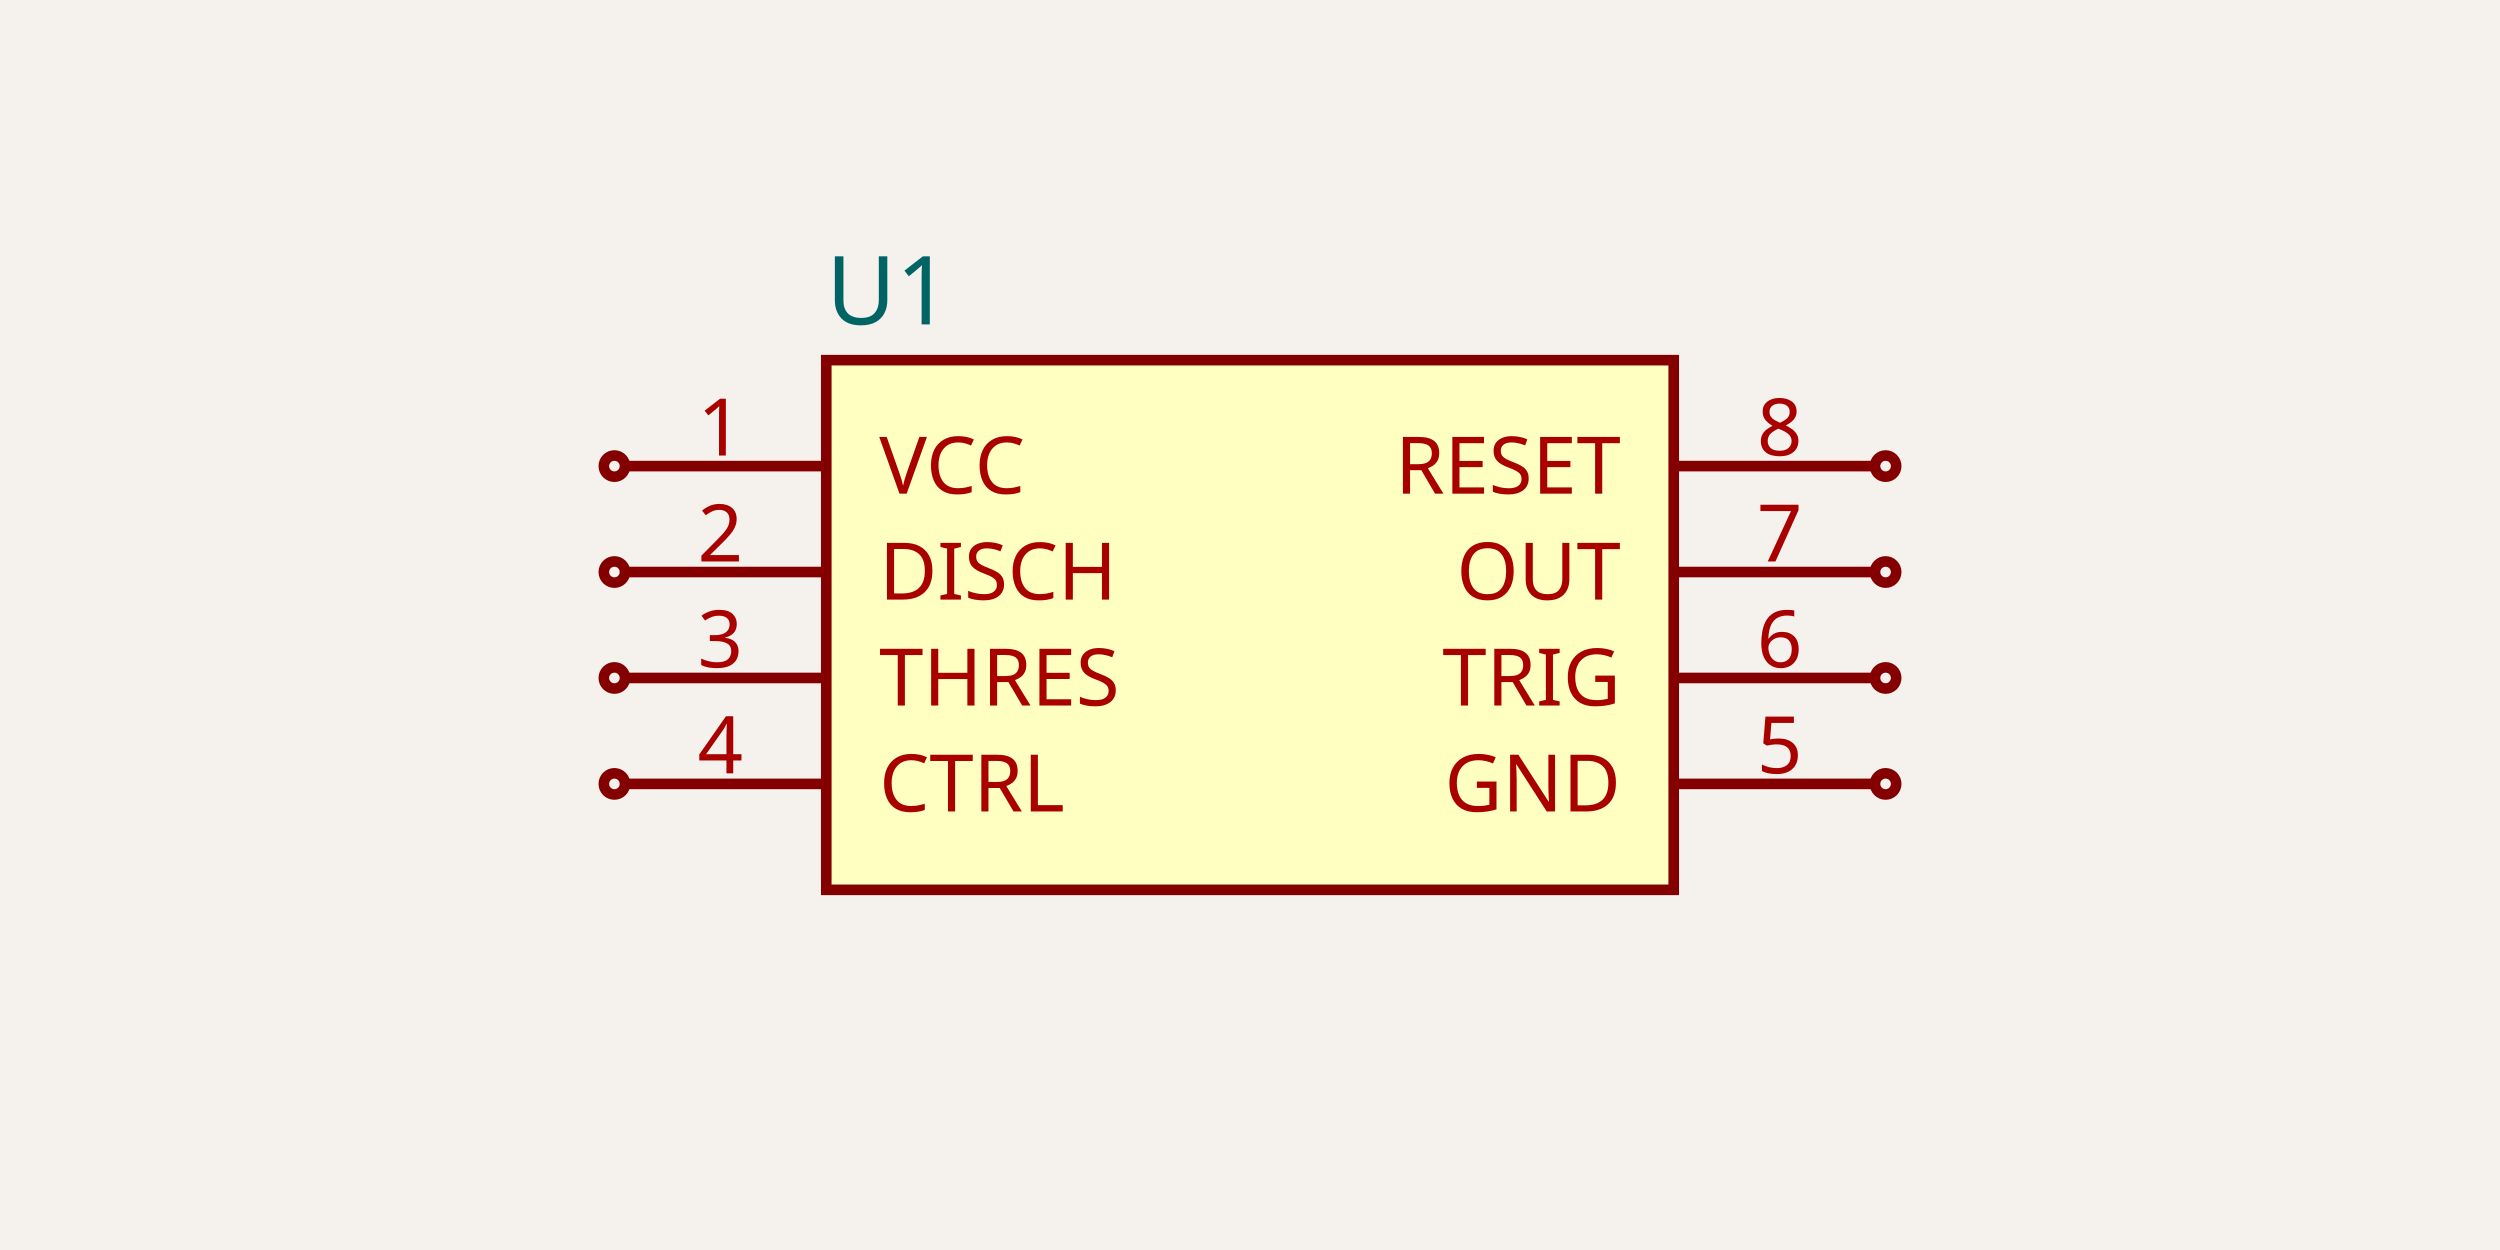
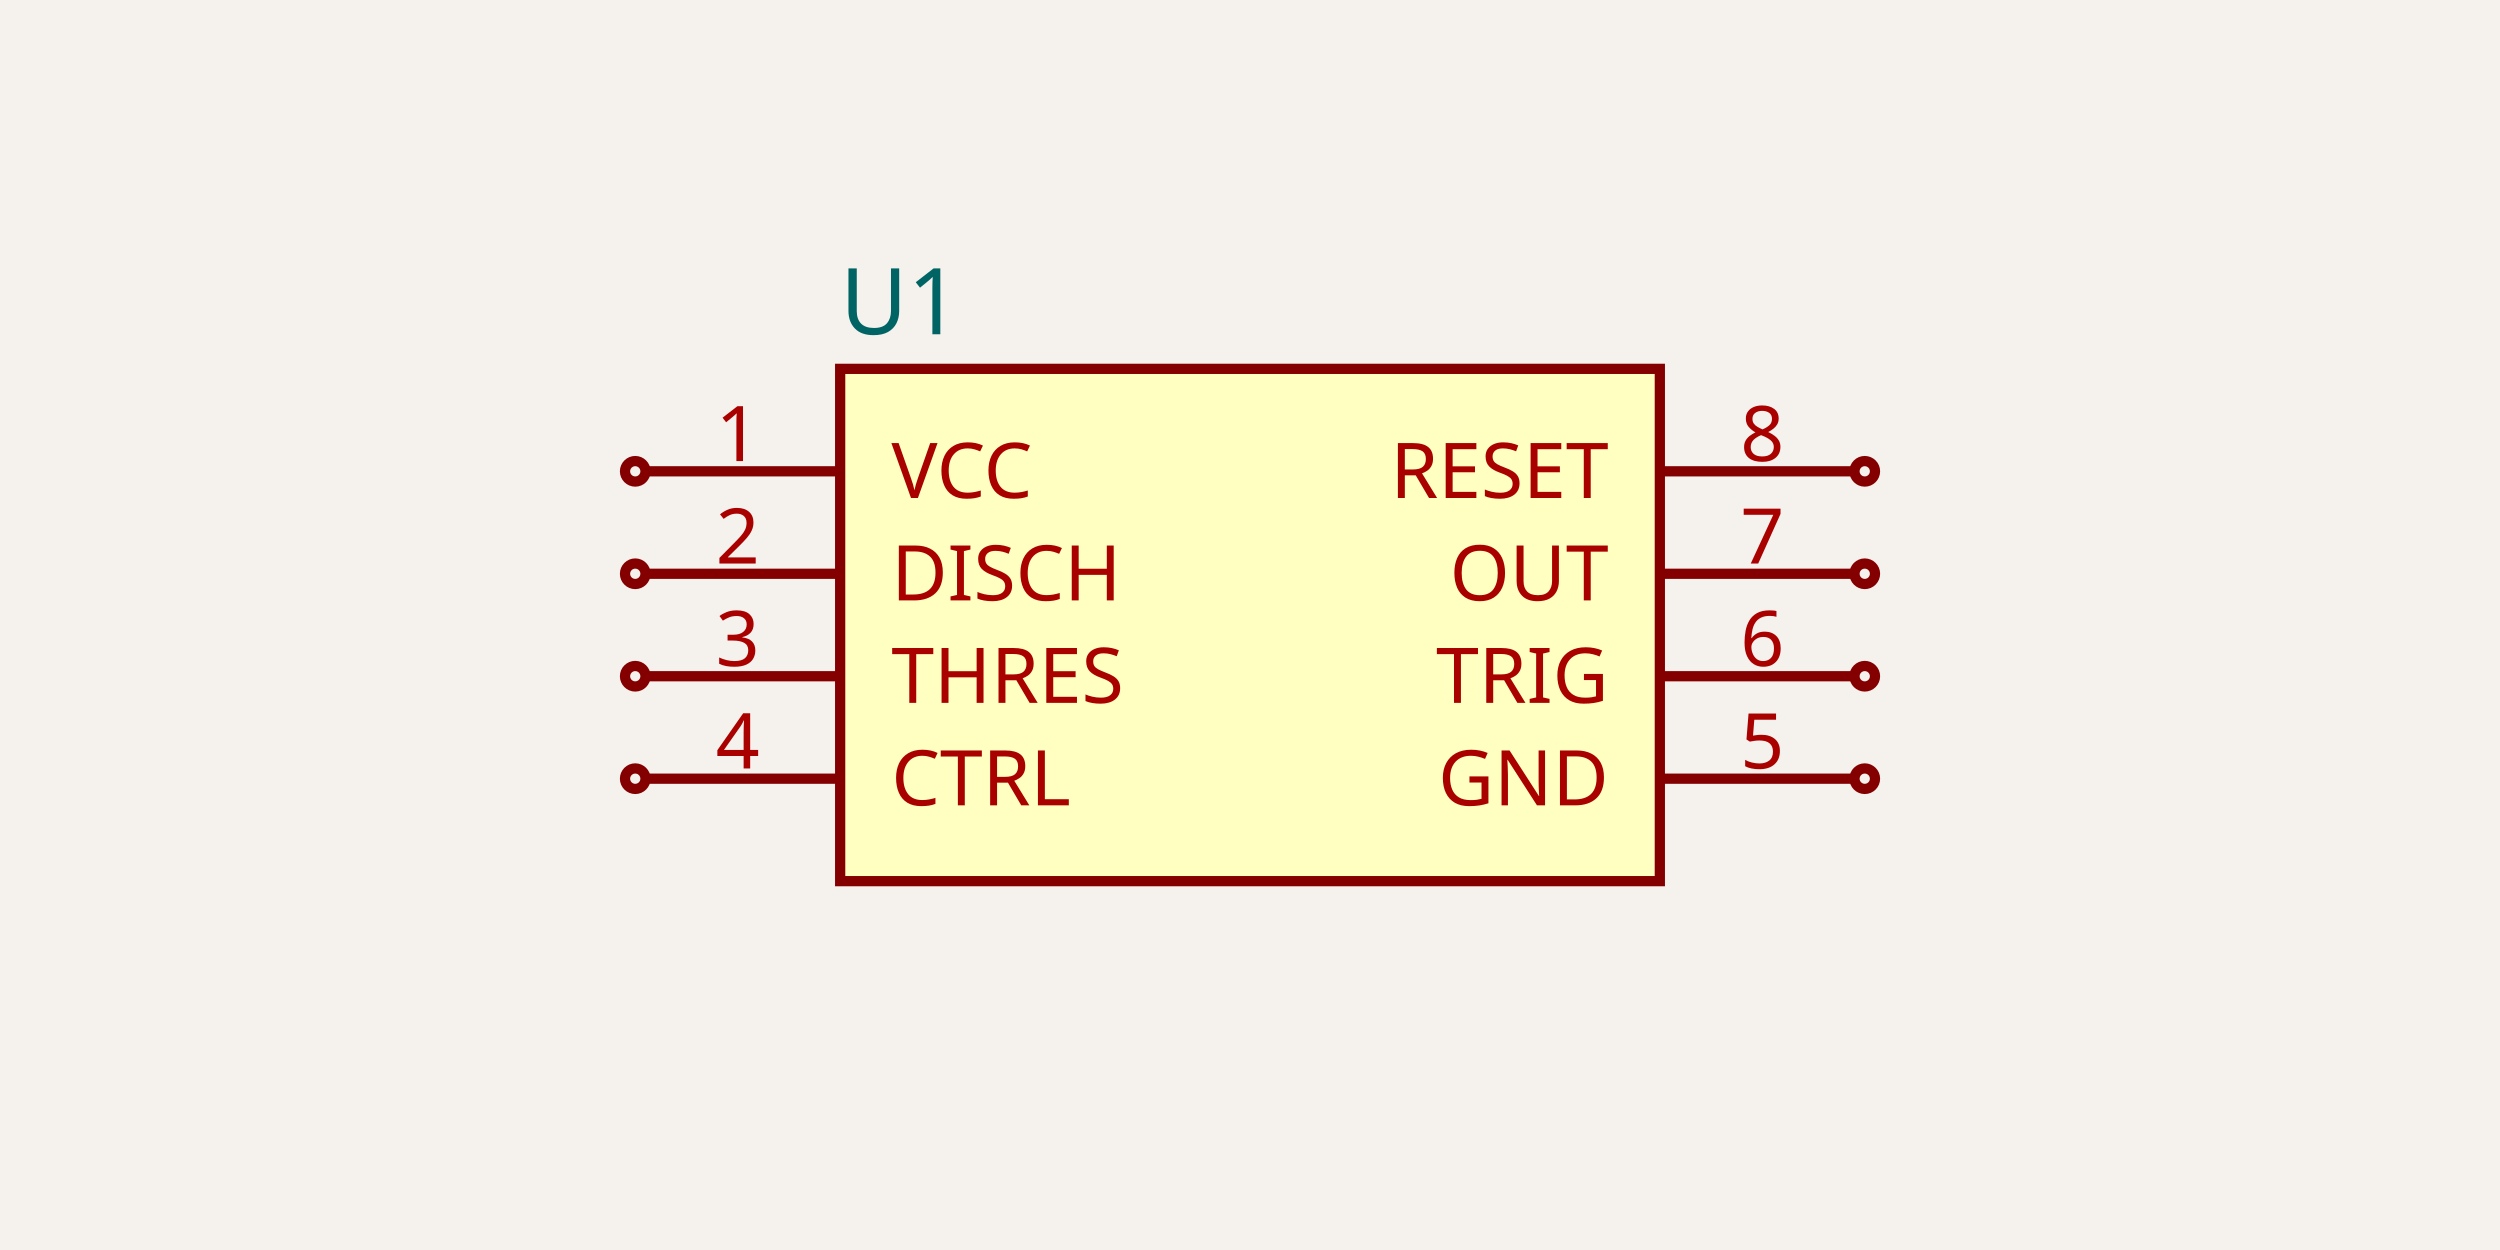
- <svg xmlns="http://www.w3.org/2000/svg" width="1200" height="600" style="background-color: rgb(245, 241, 237)" data-real-to-screen-transform="matrix(254.2372881356,0,0,-254.2372881356,600,300)">
+ <svg xmlns="http://www.w3.org/2000/svg" width="1200" height="600" style="background-color: rgb(245, 241, 237)" data-real-to-screen-transform="matrix(245.9016393443,0,0,-245.9016393443,600,300)">
  <style>
              .boundary { fill: rgb(245, 241, 237); }
              .schematic-boundary { fill: none; stroke: #fff; }
              .component { fill: none; stroke: rgb(132, 0, 0); }
              .chip { fill: rgb(255, 255, 194); stroke: rgb(132, 0, 0); }
              .component-pin { fill: none; stroke: rgb(132, 0, 0); }
              .trace:hover {
                filter: invert(1);
              }
              .trace:hover .trace-crossing-outline {
                opacity: 0;
              }
              .text { font-family: sans-serif; fill: rgb(0, 150, 0); }
              .pin-number { fill: rgb(169, 0, 0); }
              .port-label { fill: rgb(0, 100, 100); }
              .component-name { fill: rgb(0, 100, 100); }
            </style>
  <rect class="boundary" x="0" y="0" width="1200" height="600" />
  <g data-circuit-json-type="schematic_component" data-schematic-component-id="schematic_component_0">
-     <rect class="component chip" x="396.61" y="172.881" width="406.78" height="254.237" stroke-width="5.085px" fill="rgb(255, 255, 194)" stroke="rgb(132, 0, 0)" />
-     <rect class="component-overlay" x="396.61" y="172.881" width="406.78" height="254.237" fill="transparent" />
-     <text x="396.61" y="460.169" fill="#006464" text-anchor="start" dominant-baseline="middle" font-family="sans-serif" font-size="45.763px" transform="rotate(0, 396.6102, 460.1695)" />
-     <text x="396.61" y="139.831" fill="#006464" text-anchor="start" dominant-baseline="middle" font-family="sans-serif" font-size="45.763px" transform="rotate(0, 396.6102, 139.8305)">U1</text>
-     <line class="component-pin" x1="300" y1="223.729" x2="396.61" y2="223.729" stroke-width="5.085px" />
-     <circle class="component-pin" cx="294.915" cy="223.729" r="5.085" stroke-width="5.085px" />
-     <text class="pin-number" x="345.763" y="218.644" style="font-family: sans-serif;" fill="rgb(169, 0, 0)" text-anchor="middle" dominant-baseline="auto" font-size="38.136px" transform="">1</text>
-     <text class="pin-number" x="422.034" y="223.729" style="font-family: sans-serif;" fill="rgb(169, 0, 0)" text-anchor="start" dominant-baseline="middle" font-size="38.136px" transform="">VCC</text>
-     <line class="component-pin" x1="300" y1="274.576" x2="396.61" y2="274.576" stroke-width="5.085px" />
-     <circle class="component-pin" cx="294.915" cy="274.576" r="5.085" stroke-width="5.085px" />
-     <text class="pin-number" x="345.763" y="269.492" style="font-family: sans-serif;" fill="rgb(169, 0, 0)" text-anchor="middle" dominant-baseline="auto" font-size="38.136px" transform="">2</text>
-     <text class="pin-number" x="422.034" y="274.576" style="font-family: sans-serif;" fill="rgb(169, 0, 0)" text-anchor="start" dominant-baseline="middle" font-size="38.136px" transform="">DISCH</text>
-     <line class="component-pin" x1="300" y1="325.424" x2="396.61" y2="325.424" stroke-width="5.085px" />
-     <circle class="component-pin" cx="294.915" cy="325.424" r="5.085" stroke-width="5.085px" />
-     <text class="pin-number" x="345.763" y="320.339" style="font-family: sans-serif;" fill="rgb(169, 0, 0)" text-anchor="middle" dominant-baseline="auto" font-size="38.136px" transform="">3</text>
-     <text class="pin-number" x="422.034" y="325.424" style="font-family: sans-serif;" fill="rgb(169, 0, 0)" text-anchor="start" dominant-baseline="middle" font-size="38.136px" transform="">THRES</text>
-     <line class="component-pin" x1="300" y1="376.271" x2="396.61" y2="376.271" stroke-width="5.085px" />
-     <circle class="component-pin" cx="294.915" cy="376.271" r="5.085" stroke-width="5.085px" />
-     <text class="pin-number" x="345.763" y="371.186" style="font-family: sans-serif;" fill="rgb(169, 0, 0)" text-anchor="middle" dominant-baseline="auto" font-size="38.136px" transform="">4</text>
-     <text class="pin-number" x="422.034" y="376.271" style="font-family: sans-serif;" fill="rgb(169, 0, 0)" text-anchor="start" dominant-baseline="middle" font-size="38.136px" transform="">CTRL</text>
-     <line class="component-pin" x1="900" y1="376.271" x2="803.39" y2="376.271" stroke-width="5.085px" />
-     <circle class="component-pin" cx="905.085" cy="376.271" r="5.085" stroke-width="5.085px" />
-     <text class="pin-number" x="854.237" y="371.186" style="font-family: sans-serif;" fill="rgb(169, 0, 0)" text-anchor="middle" dominant-baseline="auto" font-size="38.136px" transform="">5</text>
-     <text class="pin-number" x="777.966" y="376.271" style="font-family: sans-serif;" fill="rgb(169, 0, 0)" text-anchor="end" dominant-baseline="middle" font-size="38.136px" transform="">GND</text>
-     <line class="component-pin" x1="900" y1="325.424" x2="803.39" y2="325.424" stroke-width="5.085px" />
-     <circle class="component-pin" cx="905.085" cy="325.424" r="5.085" stroke-width="5.085px" />
-     <text class="pin-number" x="854.237" y="320.339" style="font-family: sans-serif;" fill="rgb(169, 0, 0)" text-anchor="middle" dominant-baseline="auto" font-size="38.136px" transform="">6</text>
-     <text class="pin-number" x="777.966" y="325.424" style="font-family: sans-serif;" fill="rgb(169, 0, 0)" text-anchor="end" dominant-baseline="middle" font-size="38.136px" transform="">TRIG</text>
-     <line class="component-pin" x1="900" y1="274.576" x2="803.39" y2="274.576" stroke-width="5.085px" />
-     <circle class="component-pin" cx="905.085" cy="274.576" r="5.085" stroke-width="5.085px" />
-     <text class="pin-number" x="854.237" y="269.492" style="font-family: sans-serif;" fill="rgb(169, 0, 0)" text-anchor="middle" dominant-baseline="auto" font-size="38.136px" transform="">7</text>
-     <text class="pin-number" x="777.966" y="274.576" style="font-family: sans-serif;" fill="rgb(169, 0, 0)" text-anchor="end" dominant-baseline="middle" font-size="38.136px" transform="">OUT</text>
-     <line class="component-pin" x1="900" y1="223.729" x2="803.39" y2="223.729" stroke-width="5.085px" />
-     <circle class="component-pin" cx="905.085" cy="223.729" r="5.085" stroke-width="5.085px" />
-     <text class="pin-number" x="854.237" y="218.644" style="font-family: sans-serif;" fill="rgb(169, 0, 0)" text-anchor="middle" dominant-baseline="auto" font-size="38.136px" transform="">8</text>
-     <text class="pin-number" x="777.966" y="223.729" style="font-family: sans-serif;" fill="rgb(169, 0, 0)" text-anchor="end" dominant-baseline="middle" font-size="38.136px" transform="">RESET</text>
+     <rect class="component chip" x="403.279" y="177.049" width="393.443" height="245.902" stroke-width="4.918px" fill="rgb(255, 255, 194)" stroke="rgb(132, 0, 0)" />
+     <rect class="component-overlay" x="403.279" y="177.049" width="393.443" height="245.902" fill="transparent" />
+     <text x="403.279" y="454.918" fill="#006464" text-anchor="start" dominant-baseline="middle" font-family="sans-serif" font-size="44.262px" transform="rotate(0, 403.2787, 454.918)" />
+     <text x="403.279" y="145.082" fill="#006464" text-anchor="start" dominant-baseline="middle" font-family="sans-serif" font-size="44.262px" transform="rotate(0, 403.2787, 145.082)">U1</text>
+     <line class="component-pin" x1="309.836" y1="226.23" x2="403.279" y2="226.23" stroke-width="4.918px" />
+     <circle class="component-pin" cx="304.918" cy="226.23" r="4.918" stroke-width="4.918px" />
+     <text class="pin-number" x="354.098" y="221.311" style="font-family: sans-serif;" fill="rgb(169, 0, 0)" text-anchor="middle" dominant-baseline="auto" font-size="36.885px" transform="">1</text>
+     <text class="pin-number" x="427.869" y="226.23" style="font-family: sans-serif;" fill="rgb(169, 0, 0)" text-anchor="start" dominant-baseline="middle" font-size="36.885px" transform="">VCC</text>
+     <line class="component-pin" x1="309.836" y1="275.41" x2="403.279" y2="275.41" stroke-width="4.918px" />
+     <circle class="component-pin" cx="304.918" cy="275.41" r="4.918" stroke-width="4.918px" />
+     <text class="pin-number" x="354.098" y="270.492" style="font-family: sans-serif;" fill="rgb(169, 0, 0)" text-anchor="middle" dominant-baseline="auto" font-size="36.885px" transform="">2</text>
+     <text class="pin-number" x="427.869" y="275.41" style="font-family: sans-serif;" fill="rgb(169, 0, 0)" text-anchor="start" dominant-baseline="middle" font-size="36.885px" transform="">DISCH</text>
+     <line class="component-pin" x1="309.836" y1="324.59" x2="403.279" y2="324.59" stroke-width="4.918px" />
+     <circle class="component-pin" cx="304.918" cy="324.59" r="4.918" stroke-width="4.918px" />
+     <text class="pin-number" x="354.098" y="319.672" style="font-family: sans-serif;" fill="rgb(169, 0, 0)" text-anchor="middle" dominant-baseline="auto" font-size="36.885px" transform="">3</text>
+     <text class="pin-number" x="427.869" y="324.59" style="font-family: sans-serif;" fill="rgb(169, 0, 0)" text-anchor="start" dominant-baseline="middle" font-size="36.885px" transform="">THRES</text>
+     <line class="component-pin" x1="309.836" y1="373.77" x2="403.279" y2="373.77" stroke-width="4.918px" />
+     <circle class="component-pin" cx="304.918" cy="373.77" r="4.918" stroke-width="4.918px" />
+     <text class="pin-number" x="354.098" y="368.852" style="font-family: sans-serif;" fill="rgb(169, 0, 0)" text-anchor="middle" dominant-baseline="auto" font-size="36.885px" transform="">4</text>
+     <text class="pin-number" x="427.869" y="373.77" style="font-family: sans-serif;" fill="rgb(169, 0, 0)" text-anchor="start" dominant-baseline="middle" font-size="36.885px" transform="">CTRL</text>
+     <line class="component-pin" x1="890.164" y1="373.77" x2="796.721" y2="373.77" stroke-width="4.918px" />
+     <circle class="component-pin" cx="895.082" cy="373.77" r="4.918" stroke-width="4.918px" />
+     <text class="pin-number" x="845.902" y="368.852" style="font-family: sans-serif;" fill="rgb(169, 0, 0)" text-anchor="middle" dominant-baseline="auto" font-size="36.885px" transform="">5</text>
+     <text class="pin-number" x="772.131" y="373.77" style="font-family: sans-serif;" fill="rgb(169, 0, 0)" text-anchor="end" dominant-baseline="middle" font-size="36.885px" transform="">GND</text>
+     <line class="component-pin" x1="890.164" y1="324.59" x2="796.721" y2="324.59" stroke-width="4.918px" />
+     <circle class="component-pin" cx="895.082" cy="324.59" r="4.918" stroke-width="4.918px" />
+     <text class="pin-number" x="845.902" y="319.672" style="font-family: sans-serif;" fill="rgb(169, 0, 0)" text-anchor="middle" dominant-baseline="auto" font-size="36.885px" transform="">6</text>
+     <text class="pin-number" x="772.131" y="324.59" style="font-family: sans-serif;" fill="rgb(169, 0, 0)" text-anchor="end" dominant-baseline="middle" font-size="36.885px" transform="">TRIG</text>
+     <line class="component-pin" x1="890.164" y1="275.41" x2="796.721" y2="275.41" stroke-width="4.918px" />
+     <circle class="component-pin" cx="895.082" cy="275.41" r="4.918" stroke-width="4.918px" />
+     <text class="pin-number" x="845.902" y="270.492" style="font-family: sans-serif;" fill="rgb(169, 0, 0)" text-anchor="middle" dominant-baseline="auto" font-size="36.885px" transform="">7</text>
+     <text class="pin-number" x="772.131" y="275.41" style="font-family: sans-serif;" fill="rgb(169, 0, 0)" text-anchor="end" dominant-baseline="middle" font-size="36.885px" transform="">OUT</text>
+     <line class="component-pin" x1="890.164" y1="226.23" x2="796.721" y2="226.23" stroke-width="4.918px" />
+     <circle class="component-pin" cx="895.082" cy="226.23" r="4.918" stroke-width="4.918px" />
+     <text class="pin-number" x="845.902" y="221.311" style="font-family: sans-serif;" fill="rgb(169, 0, 0)" text-anchor="middle" dominant-baseline="auto" font-size="36.885px" transform="">8</text>
+     <text class="pin-number" x="772.131" y="226.23" style="font-family: sans-serif;" fill="rgb(169, 0, 0)" text-anchor="end" dominant-baseline="middle" font-size="36.885px" transform="">RESET</text>
  </g>
</svg>
